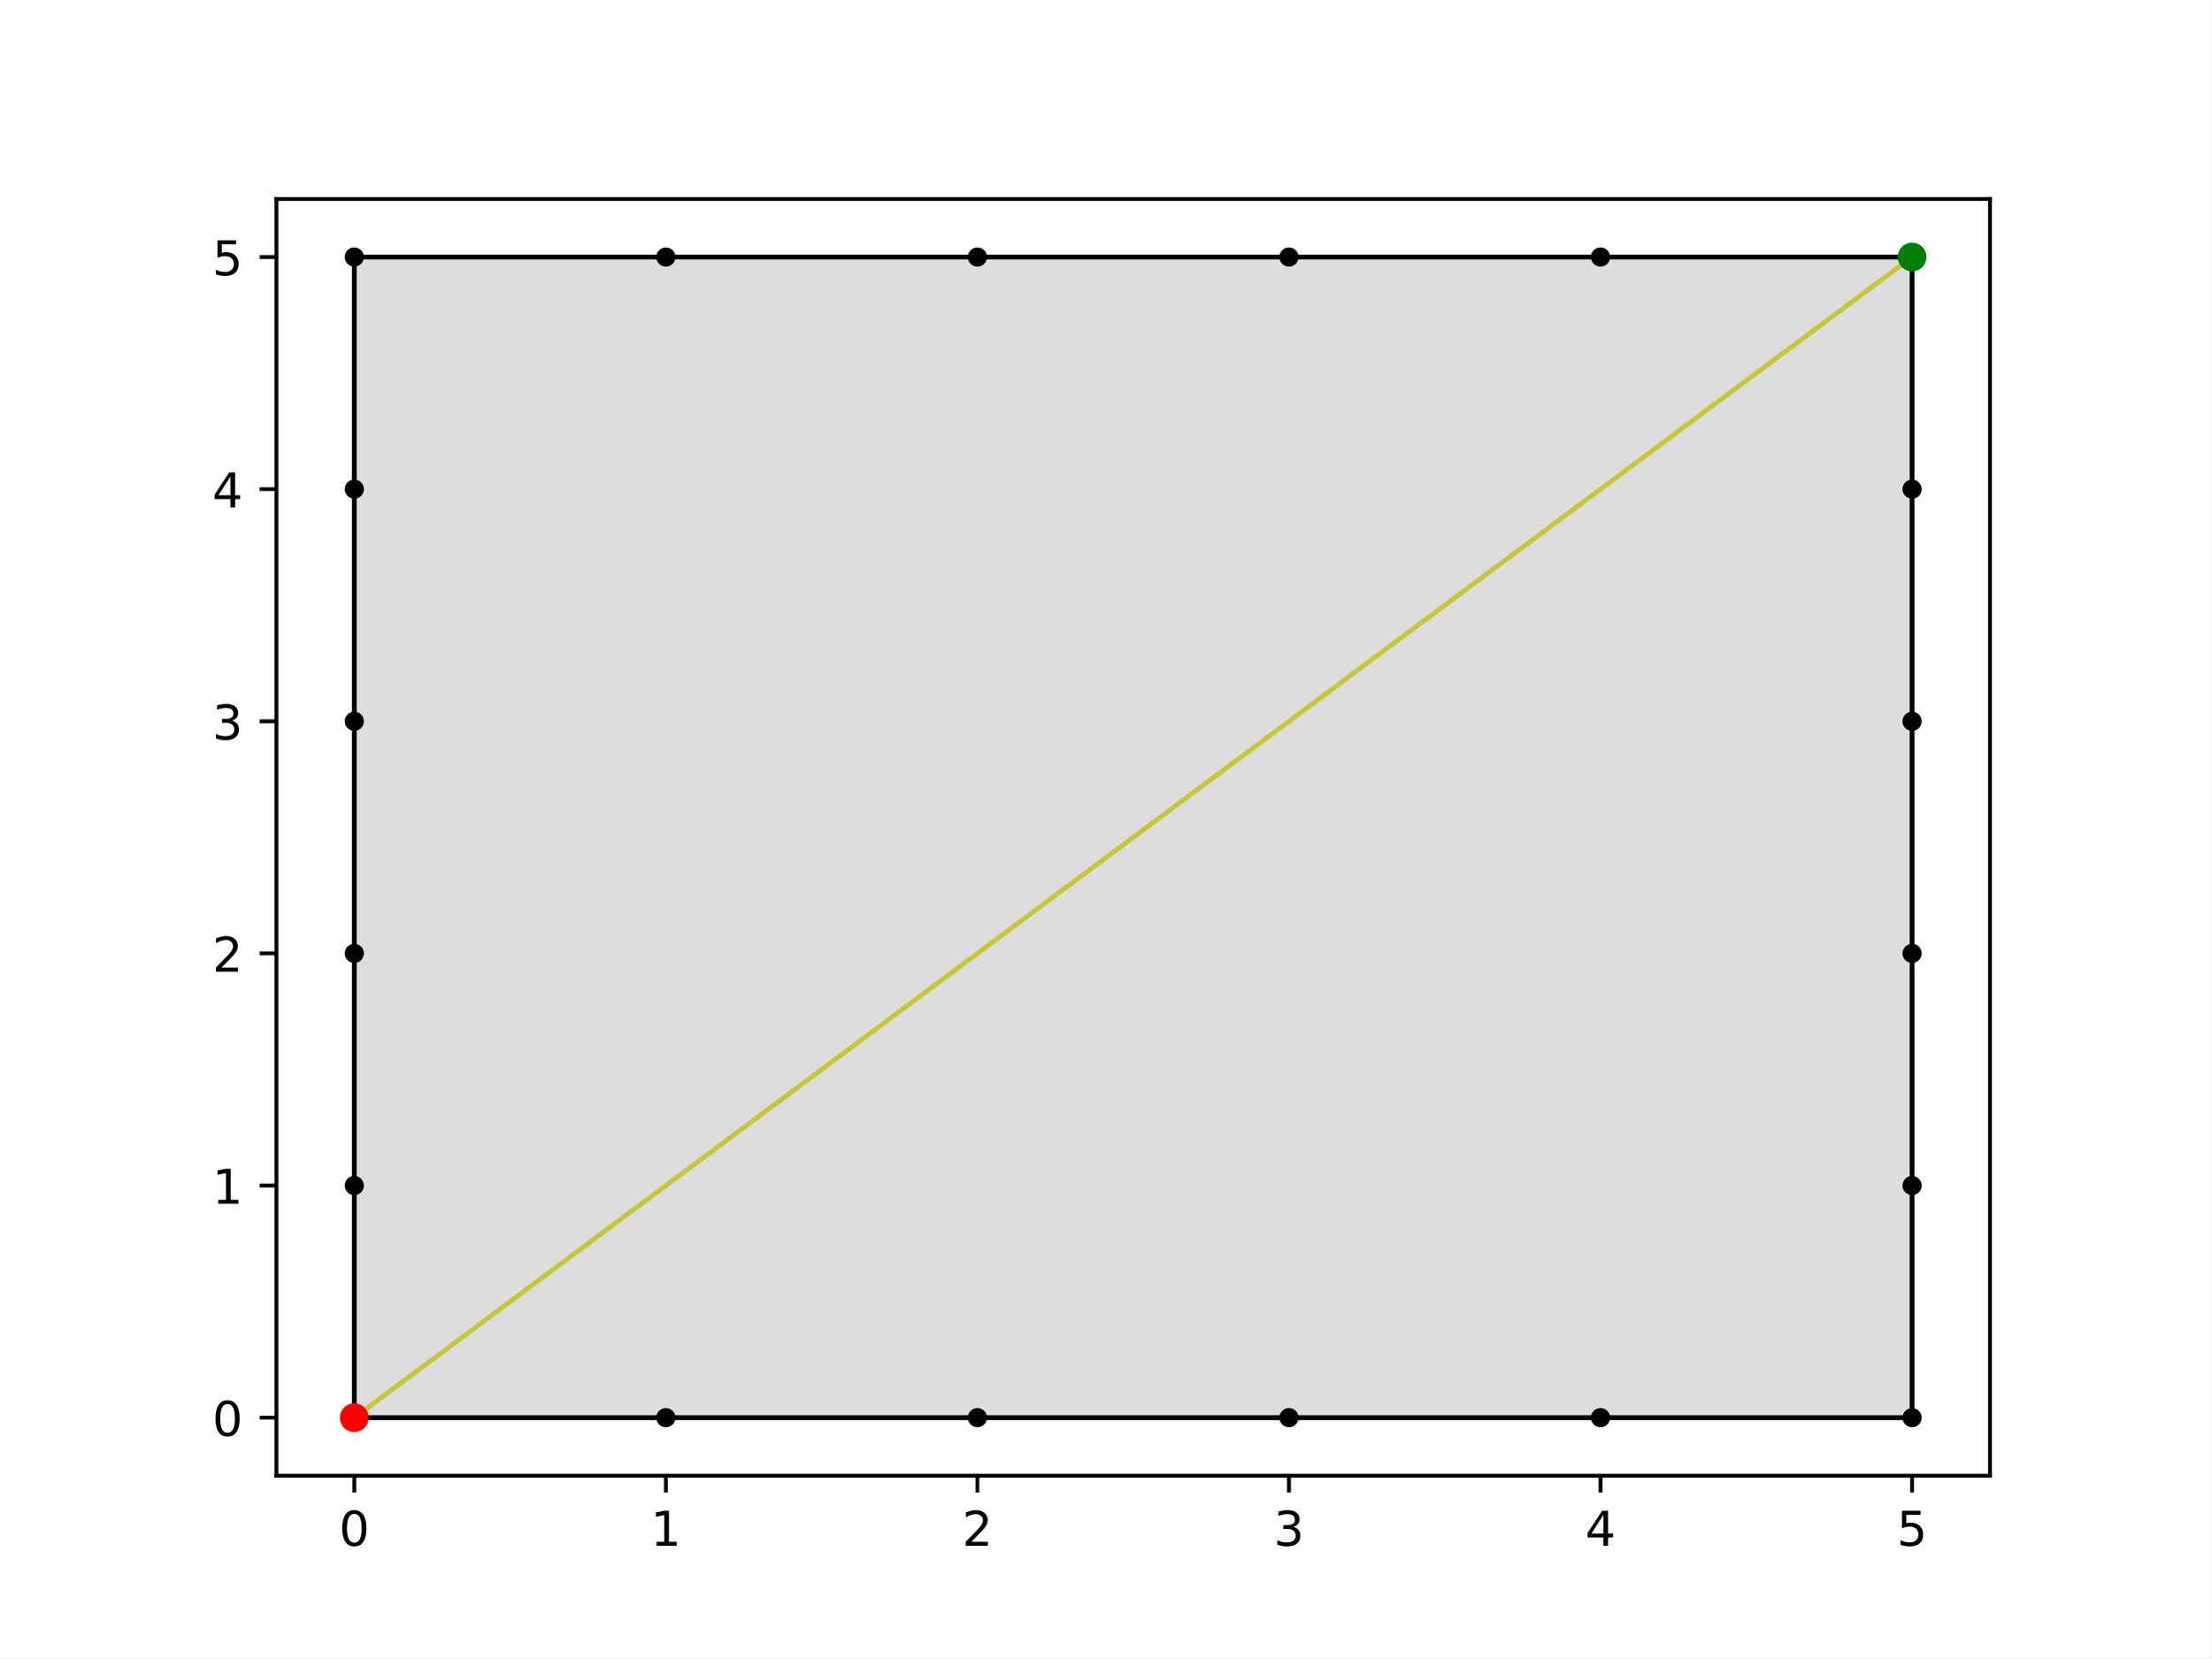
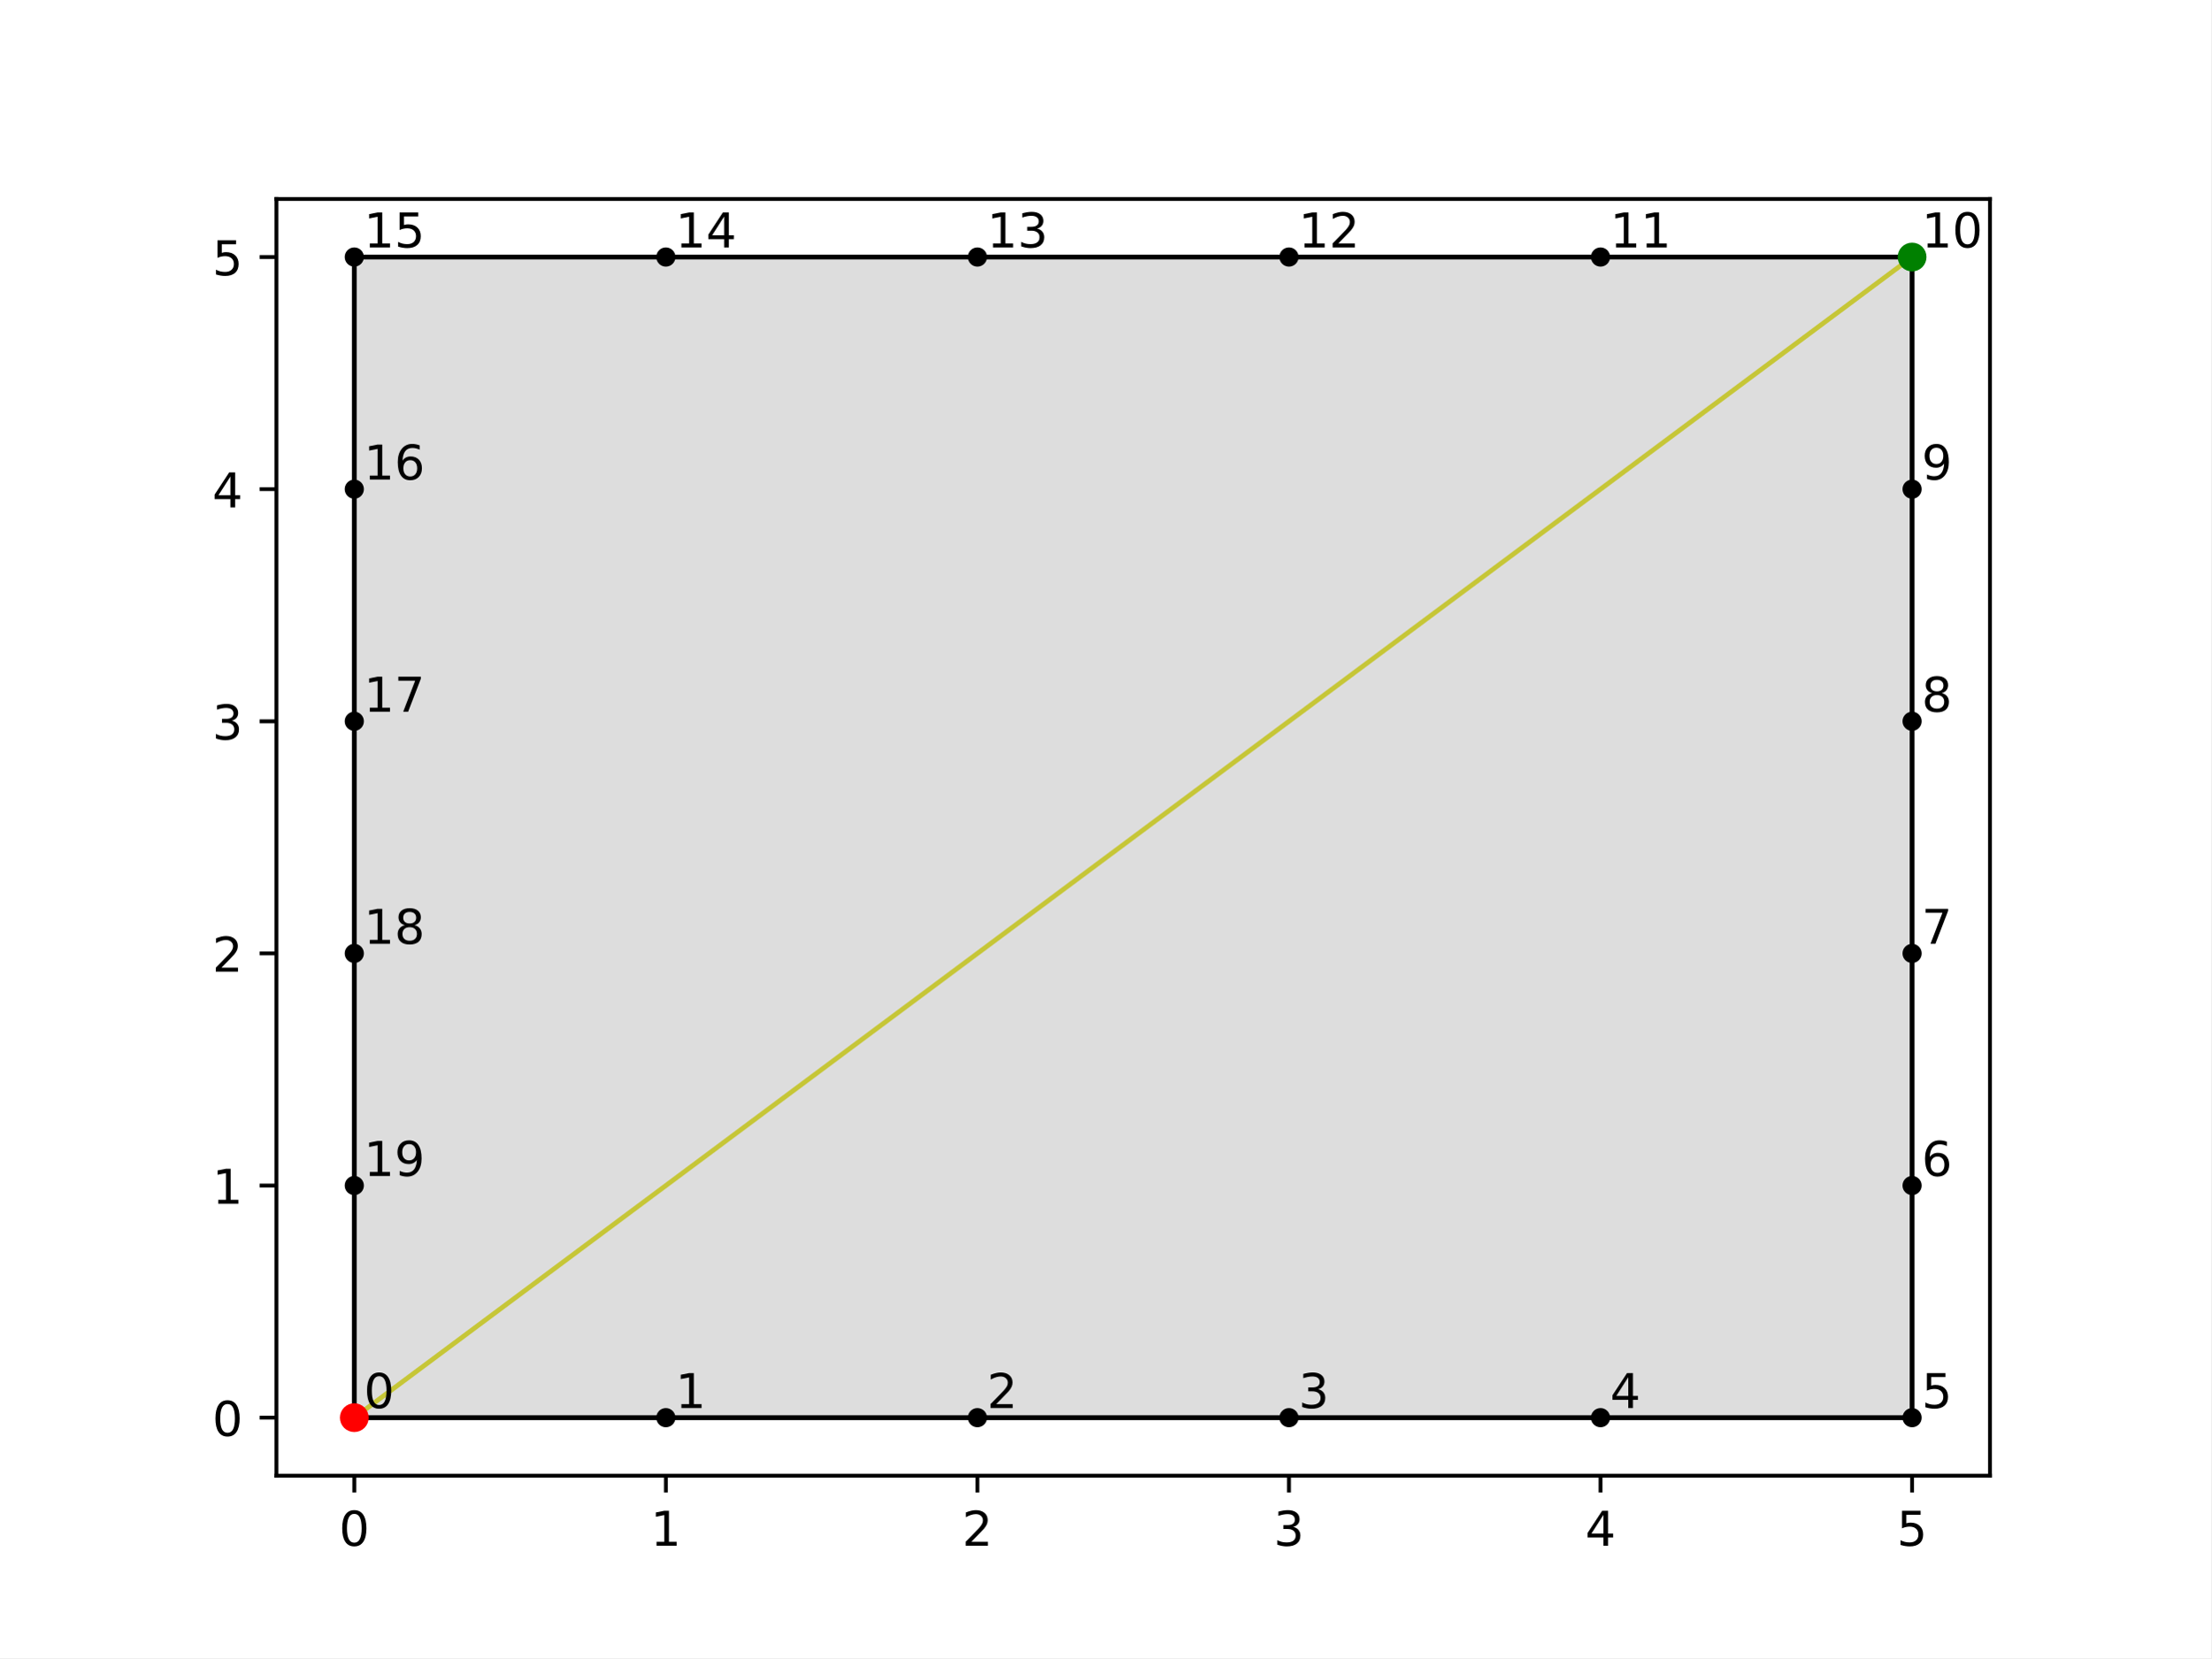
<svg xmlns="http://www.w3.org/2000/svg" xmlns:xlink="http://www.w3.org/1999/xlink" height="345.6pt" version="1.1" viewBox="0 0 460.8 345.6" width="460.8pt">
  <defs>
    <style type="text/css">*{stroke-linecap:butt;stroke-linejoin:round;}</style>
  </defs>
  <g id="figure_1">
    <g id="patch_1">
      <path d="M 0 345.6  L 460.8 345.6  L 460.8 0  L 0 0  z " style="fill:#ffffff;" />
    </g>
    <g id="axes_1">
      <g id="patch_2">
        <path d="M 57.6 307.584  L 414.72 307.584  L 414.72 41.472  L 57.6 41.472  z " style="fill:#ffffff;" />
      </g>
      <g id="patch_3">
-         <path clip-path="url(#pfcc0a307d9)" d="M 73.833 295.488  L 138.764 295.488  L 203.695 295.488  L 268.625 295.488  L 333.556 295.488  L 398.487 295.488  L 398.487 247.104  L 398.487 198.72  L 398.487 150.336  L 398.487 101.952  L 398.487 53.568  L 333.556 53.568  L 268.625 53.568  L 203.695 53.568  L 138.764 53.568  L 73.833 53.568  L 73.833 101.952  L 73.833 150.336  L 73.833 198.72  L 73.833 247.104  z " style="fill:#dddddd;stroke:#000000;" />
+         <path clip-path="url(#p67765c704b)" d="M 73.833 295.488  L 138.764 295.488  L 203.695 295.488  L 268.625 295.488  L 333.556 295.488  L 398.487 295.488  L 398.487 247.104  L 398.487 198.72  L 398.487 150.336  L 398.487 101.952  L 398.487 53.568  L 333.556 53.568  L 268.625 53.568  L 203.695 53.568  L 138.764 53.568  L 73.833 53.568  L 73.833 101.952  L 73.833 150.336  L 73.833 198.72  L 73.833 247.104  z " style="fill:#dddddd;stroke:#000000;" />
      </g>
      <g id="matplotlib.axis_1">
        <g id="xtick_1">
          <g id="line2d_1">
            <defs>
-               <path d="M 0 0  L 0 3.5  " id="m16870bb7d2" style="stroke:#000000;stroke-width:0.8;" />
+               <path d="M 0 0  L 0 3.5  " id="m5d82e26e66" style="stroke:#000000;stroke-width:0.8;" />
            </defs>
            <g>
-               <use style="stroke:#000000;stroke-width:0.8;" x="73.833" xlink:href="#m16870bb7d2" y="307.584" />
+               <use style="stroke:#000000;stroke-width:0.8;" x="73.833" xlink:href="#m5d82e26e66" y="307.584" />
            </g>
          </g>
          <g id="text_1">
            <g transform="translate(70.65148 322.1824)scale(0.1 -0.1)">
              <defs>
                <path d="M 31.781 66.406  Q 24.172 66.406 20.328 58.906  Q 16.5 51.422 16.5 36.375  Q 16.5 21.391 20.328 13.891  Q 24.172 6.391 31.781 6.391  Q 39.453 6.391 43.281 13.891  Q 47.125 21.391 47.125 36.375  Q 47.125 51.422 43.281 58.906  Q 39.453 66.406 31.781 66.406  z M 31.781 74.219  Q 44.047 74.219 50.516 64.516  Q 56.984 54.828 56.984 36.375  Q 56.984 17.969 50.516 8.266  Q 44.047 -1.422 31.781 -1.422  Q 19.531 -1.422 13.062 8.266  Q 6.594 17.969 6.594 36.375  Q 6.594 54.828 13.062 64.516  Q 19.531 74.219 31.781 74.219  z " id="DejaVuSans-48" />
              </defs>
              <use xlink:href="#DejaVuSans-48" />
            </g>
          </g>
        </g>
        <g id="xtick_2">
          <g id="line2d_2">
            <g>
-               <use style="stroke:#000000;stroke-width:0.8;" x="138.764" xlink:href="#m16870bb7d2" y="307.584" />
+               <use style="stroke:#000000;stroke-width:0.8;" x="138.764" xlink:href="#m5d82e26e66" y="307.584" />
            </g>
          </g>
          <g id="text_2">
            <g transform="translate(135.5824 322.1824)scale(0.1 -0.1)">
              <defs>
                <path d="M 12.406 8.297  L 28.516 8.297  L 28.516 63.922  L 10.984 60.406  L 10.984 69.391  L 28.422 72.906  L 38.281 72.906  L 38.281 8.297  L 54.391 8.297  L 54.391 0  L 12.406 0  z " id="DejaVuSans-49" />
              </defs>
              <use xlink:href="#DejaVuSans-49" />
            </g>
          </g>
        </g>
        <g id="xtick_3">
          <g id="line2d_3">
            <g>
-               <use style="stroke:#000000;stroke-width:0.8;" x="203.695" xlink:href="#m16870bb7d2" y="307.584" />
+               <use style="stroke:#000000;stroke-width:0.8;" x="203.695" xlink:href="#m5d82e26e66" y="307.584" />
            </g>
          </g>
          <g id="text_3">
            <g transform="translate(200.5133 322.1824)scale(0.1 -0.1)">
              <defs>
                <path d="M 19.188 8.297  L 53.609 8.297  L 53.609 0  L 7.328 0  L 7.328 8.297  Q 12.938 14.109 22.625 23.891  Q 32.328 33.688 34.812 36.531  Q 39.547 41.844 41.422 45.531  Q 43.312 49.219 43.312 52.781  Q 43.312 58.594 39.234 62.25  Q 35.156 65.922 28.609 65.922  Q 23.969 65.922 18.812 64.312  Q 13.672 62.703 7.812 59.422  L 7.812 69.391  Q 13.766 71.781 18.938 73  Q 24.125 74.219 28.422 74.219  Q 39.75 74.219 46.484 68.547  Q 53.219 62.891 53.219 53.422  Q 53.219 48.922 51.531 44.891  Q 49.859 40.875 45.406 35.406  Q 44.188 33.984 37.641 27.219  Q 31.109 20.453 19.188 8.297  z " id="DejaVuSans-50" />
              </defs>
              <use xlink:href="#DejaVuSans-50" />
            </g>
          </g>
        </g>
        <g id="xtick_4">
          <g id="line2d_4">
            <g>
-               <use style="stroke:#000000;stroke-width:0.8;" x="268.625" xlink:href="#m16870bb7d2" y="307.584" />
+               <use style="stroke:#000000;stroke-width:0.8;" x="268.625" xlink:href="#m5d82e26e66" y="307.584" />
            </g>
          </g>
          <g id="text_4">
            <g transform="translate(265.4442 322.1824)scale(0.1 -0.1)">
              <defs>
                <path d="M 40.578 39.312  Q 47.656 37.797 51.625 33  Q 55.609 28.219 55.609 21.188  Q 55.609 10.406 48.188 4.484  Q 40.766 -1.422 27.094 -1.422  Q 22.516 -1.422 17.656 -0.516  Q 12.797 0.391 7.625 2.203  L 7.625 11.719  Q 11.719 9.328 16.594 8.109  Q 21.484 6.891 26.812 6.891  Q 36.078 6.891 40.938 10.547  Q 45.797 14.203 45.797 21.188  Q 45.797 27.641 41.281 31.266  Q 36.766 34.906 28.719 34.906  L 20.219 34.906  L 20.219 43.016  L 29.109 43.016  Q 36.375 43.016 40.234 45.922  Q 44.094 48.828 44.094 54.297  Q 44.094 59.906 40.109 62.906  Q 36.141 65.922 28.719 65.922  Q 24.656 65.922 20.016 65.031  Q 15.375 64.156 9.812 62.312  L 9.812 71.094  Q 15.438 72.656 20.344 73.438  Q 25.25 74.219 29.594 74.219  Q 40.828 74.219 47.359 69.109  Q 53.906 64.016 53.906 55.328  Q 53.906 49.266 50.438 45.094  Q 46.969 40.922 40.578 39.312  z " id="DejaVuSans-51" />
              </defs>
              <use xlink:href="#DejaVuSans-51" />
            </g>
          </g>
        </g>
        <g id="xtick_5">
          <g id="line2d_5">
            <g>
-               <use style="stroke:#000000;stroke-width:0.8;" x="333.556" xlink:href="#m16870bb7d2" y="307.584" />
+               <use style="stroke:#000000;stroke-width:0.8;" x="333.556" xlink:href="#m5d82e26e66" y="307.584" />
            </g>
          </g>
          <g id="text_5">
            <g transform="translate(330.3751 322.1824)scale(0.1 -0.1)">
              <defs>
                <path d="M 37.797 64.312  L 12.891 25.391  L 37.797 25.391  z M 35.203 72.906  L 47.609 72.906  L 47.609 25.391  L 58.016 25.391  L 58.016 17.188  L 47.609 17.188  L 47.609 0  L 37.797 0  L 37.797 17.188  L 4.891 17.188  L 4.891 26.703  z " id="DejaVuSans-52" />
              </defs>
              <use xlink:href="#DejaVuSans-52" />
            </g>
          </g>
        </g>
        <g id="xtick_6">
          <g id="line2d_6">
            <g>
-               <use style="stroke:#000000;stroke-width:0.8;" x="398.487" xlink:href="#m16870bb7d2" y="307.584" />
+               <use style="stroke:#000000;stroke-width:0.8;" x="398.487" xlink:href="#m5d82e26e66" y="307.584" />
            </g>
          </g>
          <g id="text_6">
            <g transform="translate(395.306 322.1824)scale(0.1 -0.1)">
              <defs>
                <path d="M 10.797 72.906  L 49.516 72.906  L 49.516 64.594  L 19.828 64.594  L 19.828 46.734  Q 21.969 47.469 24.109 47.828  Q 26.266 48.188 28.422 48.188  Q 40.625 48.188 47.75 41.5  Q 54.891 34.812 54.891 23.391  Q 54.891 11.625 47.562 5.094  Q 40.234 -1.422 26.906 -1.422  Q 22.312 -1.422 17.547 -0.641  Q 12.797 0.141 7.719 1.703  L 7.719 11.625  Q 12.109 9.234 16.797 8.062  Q 21.484 6.891 26.703 6.891  Q 35.156 6.891 40.078 11.328  Q 45.016 15.766 45.016 23.391  Q 45.016 31 40.078 35.438  Q 35.156 39.891 26.703 39.891  Q 22.75 39.891 18.812 39.016  Q 14.891 38.141 10.797 36.281  z " id="DejaVuSans-53" />
              </defs>
              <use xlink:href="#DejaVuSans-53" />
            </g>
          </g>
        </g>
      </g>
      <g id="matplotlib.axis_2">
        <g id="ytick_1">
          <g id="line2d_7">
            <defs>
-               <path d="M 0 0  L -3.5 0  " id="m03c8c2fba8" style="stroke:#000000;stroke-width:0.8;" />
+               <path d="M 0 0  L -3.5 0  " id="mf92fa0d3ac" style="stroke:#000000;stroke-width:0.8;" />
            </defs>
            <g>
-               <use style="stroke:#000000;stroke-width:0.8;" x="57.6" xlink:href="#m03c8c2fba8" y="295.488" />
+               <use style="stroke:#000000;stroke-width:0.8;" x="57.6" xlink:href="#mf92fa0d3ac" y="295.488" />
            </g>
          </g>
          <g id="text_7">
            <g transform="translate(44.2375 299.2872)scale(0.1 -0.1)">
              <use xlink:href="#DejaVuSans-48" />
            </g>
          </g>
        </g>
        <g id="ytick_2">
          <g id="line2d_8">
            <g>
-               <use style="stroke:#000000;stroke-width:0.8;" x="57.6" xlink:href="#m03c8c2fba8" y="247.104" />
+               <use style="stroke:#000000;stroke-width:0.8;" x="57.6" xlink:href="#mf92fa0d3ac" y="247.104" />
            </g>
          </g>
          <g id="text_8">
            <g transform="translate(44.2375 250.9032)scale(0.1 -0.1)">
              <use xlink:href="#DejaVuSans-49" />
            </g>
          </g>
        </g>
        <g id="ytick_3">
          <g id="line2d_9">
            <g>
-               <use style="stroke:#000000;stroke-width:0.8;" x="57.6" xlink:href="#m03c8c2fba8" y="198.72" />
+               <use style="stroke:#000000;stroke-width:0.8;" x="57.6" xlink:href="#mf92fa0d3ac" y="198.72" />
            </g>
          </g>
          <g id="text_9">
            <g transform="translate(44.2375 202.5192)scale(0.1 -0.1)">
              <use xlink:href="#DejaVuSans-50" />
            </g>
          </g>
        </g>
        <g id="ytick_4">
          <g id="line2d_10">
            <g>
-               <use style="stroke:#000000;stroke-width:0.8;" x="57.6" xlink:href="#m03c8c2fba8" y="150.336" />
+               <use style="stroke:#000000;stroke-width:0.8;" x="57.6" xlink:href="#mf92fa0d3ac" y="150.336" />
            </g>
          </g>
          <g id="text_10">
            <g transform="translate(44.2375 154.1352)scale(0.1 -0.1)">
              <use xlink:href="#DejaVuSans-51" />
            </g>
          </g>
        </g>
        <g id="ytick_5">
          <g id="line2d_11">
            <g>
-               <use style="stroke:#000000;stroke-width:0.8;" x="57.6" xlink:href="#m03c8c2fba8" y="101.952" />
+               <use style="stroke:#000000;stroke-width:0.8;" x="57.6" xlink:href="#mf92fa0d3ac" y="101.952" />
            </g>
          </g>
          <g id="text_11">
            <g transform="translate(44.2375 105.7512)scale(0.1 -0.1)">
              <use xlink:href="#DejaVuSans-52" />
            </g>
          </g>
        </g>
        <g id="ytick_6">
          <g id="line2d_12">
            <g>
-               <use style="stroke:#000000;stroke-width:0.8;" x="57.6" xlink:href="#m03c8c2fba8" y="53.568" />
+               <use style="stroke:#000000;stroke-width:0.8;" x="57.6" xlink:href="#mf92fa0d3ac" y="53.568" />
            </g>
          </g>
          <g id="text_12">
            <g transform="translate(44.2375 57.36722)scale(0.1 -0.1)">
              <use xlink:href="#DejaVuSans-53" />
            </g>
          </g>
        </g>
      </g>
      <g id="line2d_13">
-         <path clip-path="url(#pfcc0a307d9)" d="M 73.833 295.488  L 398.487 53.568  " style="fill:none;stroke:#bfbf00;stroke-linecap:square;stroke-opacity:0.75;" />
+         <path clip-path="url(#p67765c704b)" d="M 73.833 295.488  L 398.487 53.568  " style="fill:none;stroke:#bfbf00;stroke-linecap:square;stroke-opacity:0.75;" />
      </g>
      <g id="line2d_14">
        <defs>
-           <path d="M 0 1.5  C 0.398 1.5 0.779 1.342 1.061 1.061  C 1.342 0.779 1.5 0.398 1.5 0  C 1.5 -0.398 1.342 -0.779 1.061 -1.061  C 0.779 -1.342 0.398 -1.5 0 -1.5  C -0.398 -1.5 -0.779 -1.342 -1.061 -1.061  C -1.342 -0.779 -1.5 -0.398 -1.5 0  C -1.5 0.398 -1.342 0.779 -1.061 1.061  C -0.779 1.342 -0.398 1.5 0 1.5  z " id="mea4eba40d0" style="stroke:#000000;" />
+           <path d="M 0 1.5  C 0.398 1.5 0.779 1.342 1.061 1.061  C 1.342 0.779 1.5 0.398 1.5 0  C 1.5 -0.398 1.342 -0.779 1.061 -1.061  C 0.779 -1.342 0.398 -1.5 0 -1.5  C -0.398 -1.5 -0.779 -1.342 -1.061 -1.061  C -1.342 -0.779 -1.5 -0.398 -1.5 0  C -1.5 0.398 -1.342 0.779 -1.061 1.061  C -0.779 1.342 -0.398 1.5 0 1.5  z " id="mcf873cb787" style="stroke:#000000;" />
        </defs>
-         <g clip-path="url(#pfcc0a307d9)">
-           <use style="stroke:#000000;" x="73.833" xlink:href="#mea4eba40d0" y="295.488" />
-           <use style="stroke:#000000;" x="138.764" xlink:href="#mea4eba40d0" y="295.488" />
-           <use style="stroke:#000000;" x="203.695" xlink:href="#mea4eba40d0" y="295.488" />
-           <use style="stroke:#000000;" x="268.625" xlink:href="#mea4eba40d0" y="295.488" />
-           <use style="stroke:#000000;" x="333.556" xlink:href="#mea4eba40d0" y="295.488" />
-           <use style="stroke:#000000;" x="398.487" xlink:href="#mea4eba40d0" y="295.488" />
-           <use style="stroke:#000000;" x="398.487" xlink:href="#mea4eba40d0" y="247.104" />
-           <use style="stroke:#000000;" x="398.487" xlink:href="#mea4eba40d0" y="198.72" />
-           <use style="stroke:#000000;" x="398.487" xlink:href="#mea4eba40d0" y="150.336" />
-           <use style="stroke:#000000;" x="398.487" xlink:href="#mea4eba40d0" y="101.952" />
-           <use style="stroke:#000000;" x="398.487" xlink:href="#mea4eba40d0" y="53.568" />
-           <use style="stroke:#000000;" x="333.556" xlink:href="#mea4eba40d0" y="53.568" />
-           <use style="stroke:#000000;" x="268.625" xlink:href="#mea4eba40d0" y="53.568" />
-           <use style="stroke:#000000;" x="203.695" xlink:href="#mea4eba40d0" y="53.568" />
-           <use style="stroke:#000000;" x="138.764" xlink:href="#mea4eba40d0" y="53.568" />
-           <use style="stroke:#000000;" x="73.833" xlink:href="#mea4eba40d0" y="53.568" />
-           <use style="stroke:#000000;" x="73.833" xlink:href="#mea4eba40d0" y="101.952" />
-           <use style="stroke:#000000;" x="73.833" xlink:href="#mea4eba40d0" y="150.336" />
-           <use style="stroke:#000000;" x="73.833" xlink:href="#mea4eba40d0" y="198.72" />
-           <use style="stroke:#000000;" x="73.833" xlink:href="#mea4eba40d0" y="247.104" />
+         <g clip-path="url(#p67765c704b)">
+           <use style="stroke:#000000;" x="73.833" xlink:href="#mcf873cb787" y="295.488" />
+           <use style="stroke:#000000;" x="138.764" xlink:href="#mcf873cb787" y="295.488" />
+           <use style="stroke:#000000;" x="203.695" xlink:href="#mcf873cb787" y="295.488" />
+           <use style="stroke:#000000;" x="268.625" xlink:href="#mcf873cb787" y="295.488" />
+           <use style="stroke:#000000;" x="333.556" xlink:href="#mcf873cb787" y="295.488" />
+           <use style="stroke:#000000;" x="398.487" xlink:href="#mcf873cb787" y="295.488" />
+           <use style="stroke:#000000;" x="398.487" xlink:href="#mcf873cb787" y="247.104" />
+           <use style="stroke:#000000;" x="398.487" xlink:href="#mcf873cb787" y="198.72" />
+           <use style="stroke:#000000;" x="398.487" xlink:href="#mcf873cb787" y="150.336" />
+           <use style="stroke:#000000;" x="398.487" xlink:href="#mcf873cb787" y="101.952" />
+           <use style="stroke:#000000;" x="398.487" xlink:href="#mcf873cb787" y="53.568" />
+           <use style="stroke:#000000;" x="333.556" xlink:href="#mcf873cb787" y="53.568" />
+           <use style="stroke:#000000;" x="268.625" xlink:href="#mcf873cb787" y="53.568" />
+           <use style="stroke:#000000;" x="203.695" xlink:href="#mcf873cb787" y="53.568" />
+           <use style="stroke:#000000;" x="138.764" xlink:href="#mcf873cb787" y="53.568" />
+           <use style="stroke:#000000;" x="73.833" xlink:href="#mcf873cb787" y="53.568" />
+           <use style="stroke:#000000;" x="73.833" xlink:href="#mcf873cb787" y="101.952" />
+           <use style="stroke:#000000;" x="73.833" xlink:href="#mcf873cb787" y="150.336" />
+           <use style="stroke:#000000;" x="73.833" xlink:href="#mcf873cb787" y="198.72" />
+           <use style="stroke:#000000;" x="73.833" xlink:href="#mcf873cb787" y="247.104" />
        </g>
      </g>
      <g id="line2d_15">
        <defs>
-           <path d="M 0 2.5  C 0.663 2.5 1.299 2.237 1.768 1.768  C 2.237 1.299 2.5 0.663 2.5 0  C 2.5 -0.663 2.237 -1.299 1.768 -1.768  C 1.299 -2.237 0.663 -2.5 0 -2.5  C -0.663 -2.5 -1.299 -2.237 -1.768 -1.768  C -2.237 -1.299 -2.5 -0.663 -2.5 0  C -2.5 0.663 -2.237 1.299 -1.768 1.768  C -1.299 2.237 -0.663 2.5 0 2.5  z " id="mbc341b87c3" style="stroke:#ff0000;" />
+           <path d="M 0 2.5  C 0.663 2.5 1.299 2.237 1.768 1.768  C 2.237 1.299 2.5 0.663 2.5 0  C 2.5 -0.663 2.237 -1.299 1.768 -1.768  C 1.299 -2.237 0.663 -2.5 0 -2.5  C -0.663 -2.5 -1.299 -2.237 -1.768 -1.768  C -2.237 -1.299 -2.5 -0.663 -2.5 0  C -2.5 0.663 -2.237 1.299 -1.768 1.768  C -1.299 2.237 -0.663 2.5 0 2.5  z " id="m60fc10daaa" style="stroke:#ff0000;" />
        </defs>
-         <g clip-path="url(#pfcc0a307d9)">
-           <use style="fill:#ff0000;stroke:#ff0000;" x="73.833" xlink:href="#mbc341b87c3" y="295.488" />
+         <g clip-path="url(#p67765c704b)">
+           <use style="fill:#ff0000;stroke:#ff0000;" x="73.833" xlink:href="#m60fc10daaa" y="295.488" />
        </g>
      </g>
      <g id="line2d_16">
        <defs>
-           <path d="M 0 2.5  C 0.663 2.5 1.299 2.237 1.768 1.768  C 2.237 1.299 2.5 0.663 2.5 0  C 2.5 -0.663 2.237 -1.299 1.768 -1.768  C 1.299 -2.237 0.663 -2.5 0 -2.5  C -0.663 -2.5 -1.299 -2.237 -1.768 -1.768  C -2.237 -1.299 -2.5 -0.663 -2.5 0  C -2.5 0.663 -2.237 1.299 -1.768 1.768  C -1.299 2.237 -0.663 2.5 0 2.5  z " id="m1d6ede4ffc" style="stroke:#008000;" />
+           <path d="M 0 2.5  C 0.663 2.5 1.299 2.237 1.768 1.768  C 2.237 1.299 2.5 0.663 2.5 0  C 2.5 -0.663 2.237 -1.299 1.768 -1.768  C 1.299 -2.237 0.663 -2.5 0 -2.5  C -0.663 -2.5 -1.299 -2.237 -1.768 -1.768  C -2.237 -1.299 -2.5 -0.663 -2.5 0  C -2.5 0.663 -2.237 1.299 -1.768 1.768  C -1.299 2.237 -0.663 2.5 0 2.5  z " id="m7a2e9541cc" style="stroke:#008000;" />
        </defs>
-         <g clip-path="url(#pfcc0a307d9)">
-           <use style="fill:#008000;stroke:#008000;" x="398.487" xlink:href="#m1d6ede4ffc" y="53.568" />
+         <g clip-path="url(#p67765c704b)">
+           <use style="fill:#008000;stroke:#008000;" x="398.487" xlink:href="#m7a2e9541cc" y="53.568" />
        </g>
      </g>
      <g id="patch_4">
        <path d="M 57.6 307.584  L 57.6 41.472  " style="fill:none;stroke:#000000;stroke-linecap:square;stroke-linejoin:miter;stroke-width:0.8;" />
      </g>
      <g id="patch_5">
        <path d="M 414.72 307.584  L 414.72 41.472  " style="fill:none;stroke:#000000;stroke-linecap:square;stroke-linejoin:miter;stroke-width:0.8;" />
      </g>
      <g id="patch_6">
        <path d="M 57.6 307.584  L 414.72 307.584  " style="fill:none;stroke:#000000;stroke-linecap:square;stroke-linejoin:miter;stroke-width:0.8;" />
      </g>
      <g id="patch_7">
        <path d="M 57.6 41.472  L 414.72 41.472  " style="fill:none;stroke:#000000;stroke-linecap:square;stroke-linejoin:miter;stroke-width:0.8;" />
+       </g>
+       <g id="text_13">
+         <g transform="translate(75.83273 293.488)scale(0.1 -0.1)">
+           <use xlink:href="#DejaVuSans-48" />
+         </g>
+       </g>
+       <g id="text_14">
+         <g transform="translate(140.7636 293.488)scale(0.1 -0.1)">
+           <use xlink:href="#DejaVuSans-49" />
+         </g>
+       </g>
+       <g id="text_15">
+         <g transform="translate(205.6945 293.488)scale(0.1 -0.1)">
+           <use xlink:href="#DejaVuSans-50" />
+         </g>
+       </g>
+       <g id="text_16">
+         <g transform="translate(270.6255 293.488)scale(0.1 -0.1)">
+           <use xlink:href="#DejaVuSans-51" />
+         </g>
+       </g>
+       <g id="text_17">
+         <g transform="translate(335.5564 293.488)scale(0.1 -0.1)">
+           <use xlink:href="#DejaVuSans-52" />
+         </g>
+       </g>
+       <g id="text_18">
+         <g transform="translate(400.4873 293.488)scale(0.1 -0.1)">
+           <use xlink:href="#DejaVuSans-53" />
+         </g>
+       </g>
+       <g id="text_19">
+         <g transform="translate(400.4873 245.104)scale(0.1 -0.1)">
+           <defs>
+             <path d="M 33.016 40.375  Q 26.375 40.375 22.484 35.828  Q 18.609 31.297 18.609 23.391  Q 18.609 15.531 22.484 10.953  Q 26.375 6.391 33.016 6.391  Q 39.656 6.391 43.531 10.953  Q 47.406 15.531 47.406 23.391  Q 47.406 31.297 43.531 35.828  Q 39.656 40.375 33.016 40.375  z M 52.594 71.297  L 52.594 62.312  Q 48.875 64.062 45.094 64.984  Q 41.312 65.922 37.594 65.922  Q 27.828 65.922 22.672 59.328  Q 17.531 52.734 16.797 39.406  Q 19.672 43.656 24.016 45.922  Q 28.375 48.188 33.594 48.188  Q 44.578 48.188 50.953 41.516  Q 57.328 34.859 57.328 23.391  Q 57.328 12.156 50.688 5.359  Q 44.047 -1.422 33.016 -1.422  Q 20.359 -1.422 13.672 8.266  Q 6.984 17.969 6.984 36.375  Q 6.984 53.656 15.188 63.938  Q 23.391 74.219 37.203 74.219  Q 40.922 74.219 44.703 73.484  Q 48.484 72.75 52.594 71.297  z " id="DejaVuSans-54" />
+           </defs>
+           <use xlink:href="#DejaVuSans-54" />
+         </g>
+       </g>
+       <g id="text_20">
+         <g transform="translate(400.4873 196.72)scale(0.1 -0.1)">
+           <defs>
+             <path d="M 8.203 72.906  L 55.078 72.906  L 55.078 68.703  L 28.609 0  L 18.312 0  L 43.219 64.594  L 8.203 64.594  z " id="DejaVuSans-55" />
+           </defs>
+           <use xlink:href="#DejaVuSans-55" />
+         </g>
+       </g>
+       <g id="text_21">
+         <g transform="translate(400.4873 148.336)scale(0.1 -0.1)">
+           <defs>
+             <path d="M 31.781 34.625  Q 24.75 34.625 20.719 30.859  Q 16.703 27.094 16.703 20.516  Q 16.703 13.922 20.719 10.156  Q 24.75 6.391 31.781 6.391  Q 38.812 6.391 42.859 10.172  Q 46.922 13.969 46.922 20.516  Q 46.922 27.094 42.891 30.859  Q 38.875 34.625 31.781 34.625  z M 21.922 38.812  Q 15.578 40.375 12.031 44.719  Q 8.5 49.078 8.5 55.328  Q 8.5 64.062 14.719 69.141  Q 20.953 74.219 31.781 74.219  Q 42.672 74.219 48.875 69.141  Q 55.078 64.062 55.078 55.328  Q 55.078 49.078 51.531 44.719  Q 48 40.375 41.703 38.812  Q 48.828 37.156 52.797 32.312  Q 56.781 27.484 56.781 20.516  Q 56.781 9.906 50.312 4.234  Q 43.844 -1.422 31.781 -1.422  Q 19.734 -1.422 13.25 4.234  Q 6.781 9.906 6.781 20.516  Q 6.781 27.484 10.781 32.312  Q 14.797 37.156 21.922 38.812  z M 18.312 54.391  Q 18.312 48.734 21.844 45.562  Q 25.391 42.391 31.781 42.391  Q 38.141 42.391 41.719 45.562  Q 45.312 48.734 45.312 54.391  Q 45.312 60.062 41.719 63.234  Q 38.141 66.406 31.781 66.406  Q 25.391 66.406 21.844 63.234  Q 18.312 60.062 18.312 54.391  z " id="DejaVuSans-56" />
+           </defs>
+           <use xlink:href="#DejaVuSans-56" />
+         </g>
+       </g>
+       <g id="text_22">
+         <g transform="translate(400.4873 99.952)scale(0.1 -0.1)">
+           <defs>
+             <path d="M 10.984 1.516  L 10.984 10.5  Q 14.703 8.734 18.5 7.812  Q 22.312 6.891 25.984 6.891  Q 35.75 6.891 40.891 13.453  Q 46.047 20.016 46.781 33.406  Q 43.953 29.203 39.594 26.953  Q 35.25 24.703 29.984 24.703  Q 19.047 24.703 12.672 31.312  Q 6.297 37.938 6.297 49.422  Q 6.297 60.641 12.938 67.422  Q 19.578 74.219 30.609 74.219  Q 43.266 74.219 49.922 64.516  Q 56.594 54.828 56.594 36.375  Q 56.594 19.141 48.406 8.859  Q 40.234 -1.422 26.422 -1.422  Q 22.703 -1.422 18.891 -0.688  Q 15.094 0.047 10.984 1.516  z M 30.609 32.422  Q 37.25 32.422 41.125 36.953  Q 45.016 41.5 45.016 49.422  Q 45.016 57.281 41.125 61.844  Q 37.25 66.406 30.609 66.406  Q 23.969 66.406 20.094 61.844  Q 16.219 57.281 16.219 49.422  Q 16.219 41.5 20.094 36.953  Q 23.969 32.422 30.609 32.422  z " id="DejaVuSans-57" />
+           </defs>
+           <use xlink:href="#DejaVuSans-57" />
+         </g>
+       </g>
+       <g id="text_23">
+         <g transform="translate(400.4873 51.568)scale(0.1 -0.1)">
+           <use xlink:href="#DejaVuSans-49" />
+           <use x="63.623" xlink:href="#DejaVuSans-48" />
+         </g>
+       </g>
+       <g id="text_24">
+         <g transform="translate(335.5564 51.568)scale(0.1 -0.1)">
+           <use xlink:href="#DejaVuSans-49" />
+           <use x="63.623" xlink:href="#DejaVuSans-49" />
+         </g>
+       </g>
+       <g id="text_25">
+         <g transform="translate(270.6255 51.568)scale(0.1 -0.1)">
+           <use xlink:href="#DejaVuSans-49" />
+           <use x="63.623" xlink:href="#DejaVuSans-50" />
+         </g>
+       </g>
+       <g id="text_26">
+         <g transform="translate(205.6945 51.568)scale(0.1 -0.1)">
+           <use xlink:href="#DejaVuSans-49" />
+           <use x="63.623" xlink:href="#DejaVuSans-51" />
+         </g>
+       </g>
+       <g id="text_27">
+         <g transform="translate(140.7636 51.568)scale(0.1 -0.1)">
+           <use xlink:href="#DejaVuSans-49" />
+           <use x="63.623" xlink:href="#DejaVuSans-52" />
+         </g>
+       </g>
+       <g id="text_28">
+         <g transform="translate(75.83273 51.568)scale(0.1 -0.1)">
+           <use xlink:href="#DejaVuSans-49" />
+           <use x="63.623" xlink:href="#DejaVuSans-53" />
+         </g>
+       </g>
+       <g id="text_29">
+         <g transform="translate(75.83273 99.952)scale(0.1 -0.1)">
+           <use xlink:href="#DejaVuSans-49" />
+           <use x="63.623" xlink:href="#DejaVuSans-54" />
+         </g>
+       </g>
+       <g id="text_30">
+         <g transform="translate(75.83273 148.336)scale(0.1 -0.1)">
+           <use xlink:href="#DejaVuSans-49" />
+           <use x="63.623" xlink:href="#DejaVuSans-55" />
+         </g>
+       </g>
+       <g id="text_31">
+         <g transform="translate(75.83273 196.72)scale(0.1 -0.1)">
+           <use xlink:href="#DejaVuSans-49" />
+           <use x="63.623" xlink:href="#DejaVuSans-56" />
+         </g>
+       </g>
+       <g id="text_32">
+         <g transform="translate(75.83273 245.104)scale(0.1 -0.1)">
+           <use xlink:href="#DejaVuSans-49" />
+           <use x="63.623" xlink:href="#DejaVuSans-57" />
+         </g>
      </g>
    </g>
  </g>
  <defs>
-     <clipPath id="pfcc0a307d9">
+     <clipPath id="p67765c704b">
      <rect height="266.112" width="357.12" x="57.6" y="41.472" />
    </clipPath>
  </defs>
</svg>
